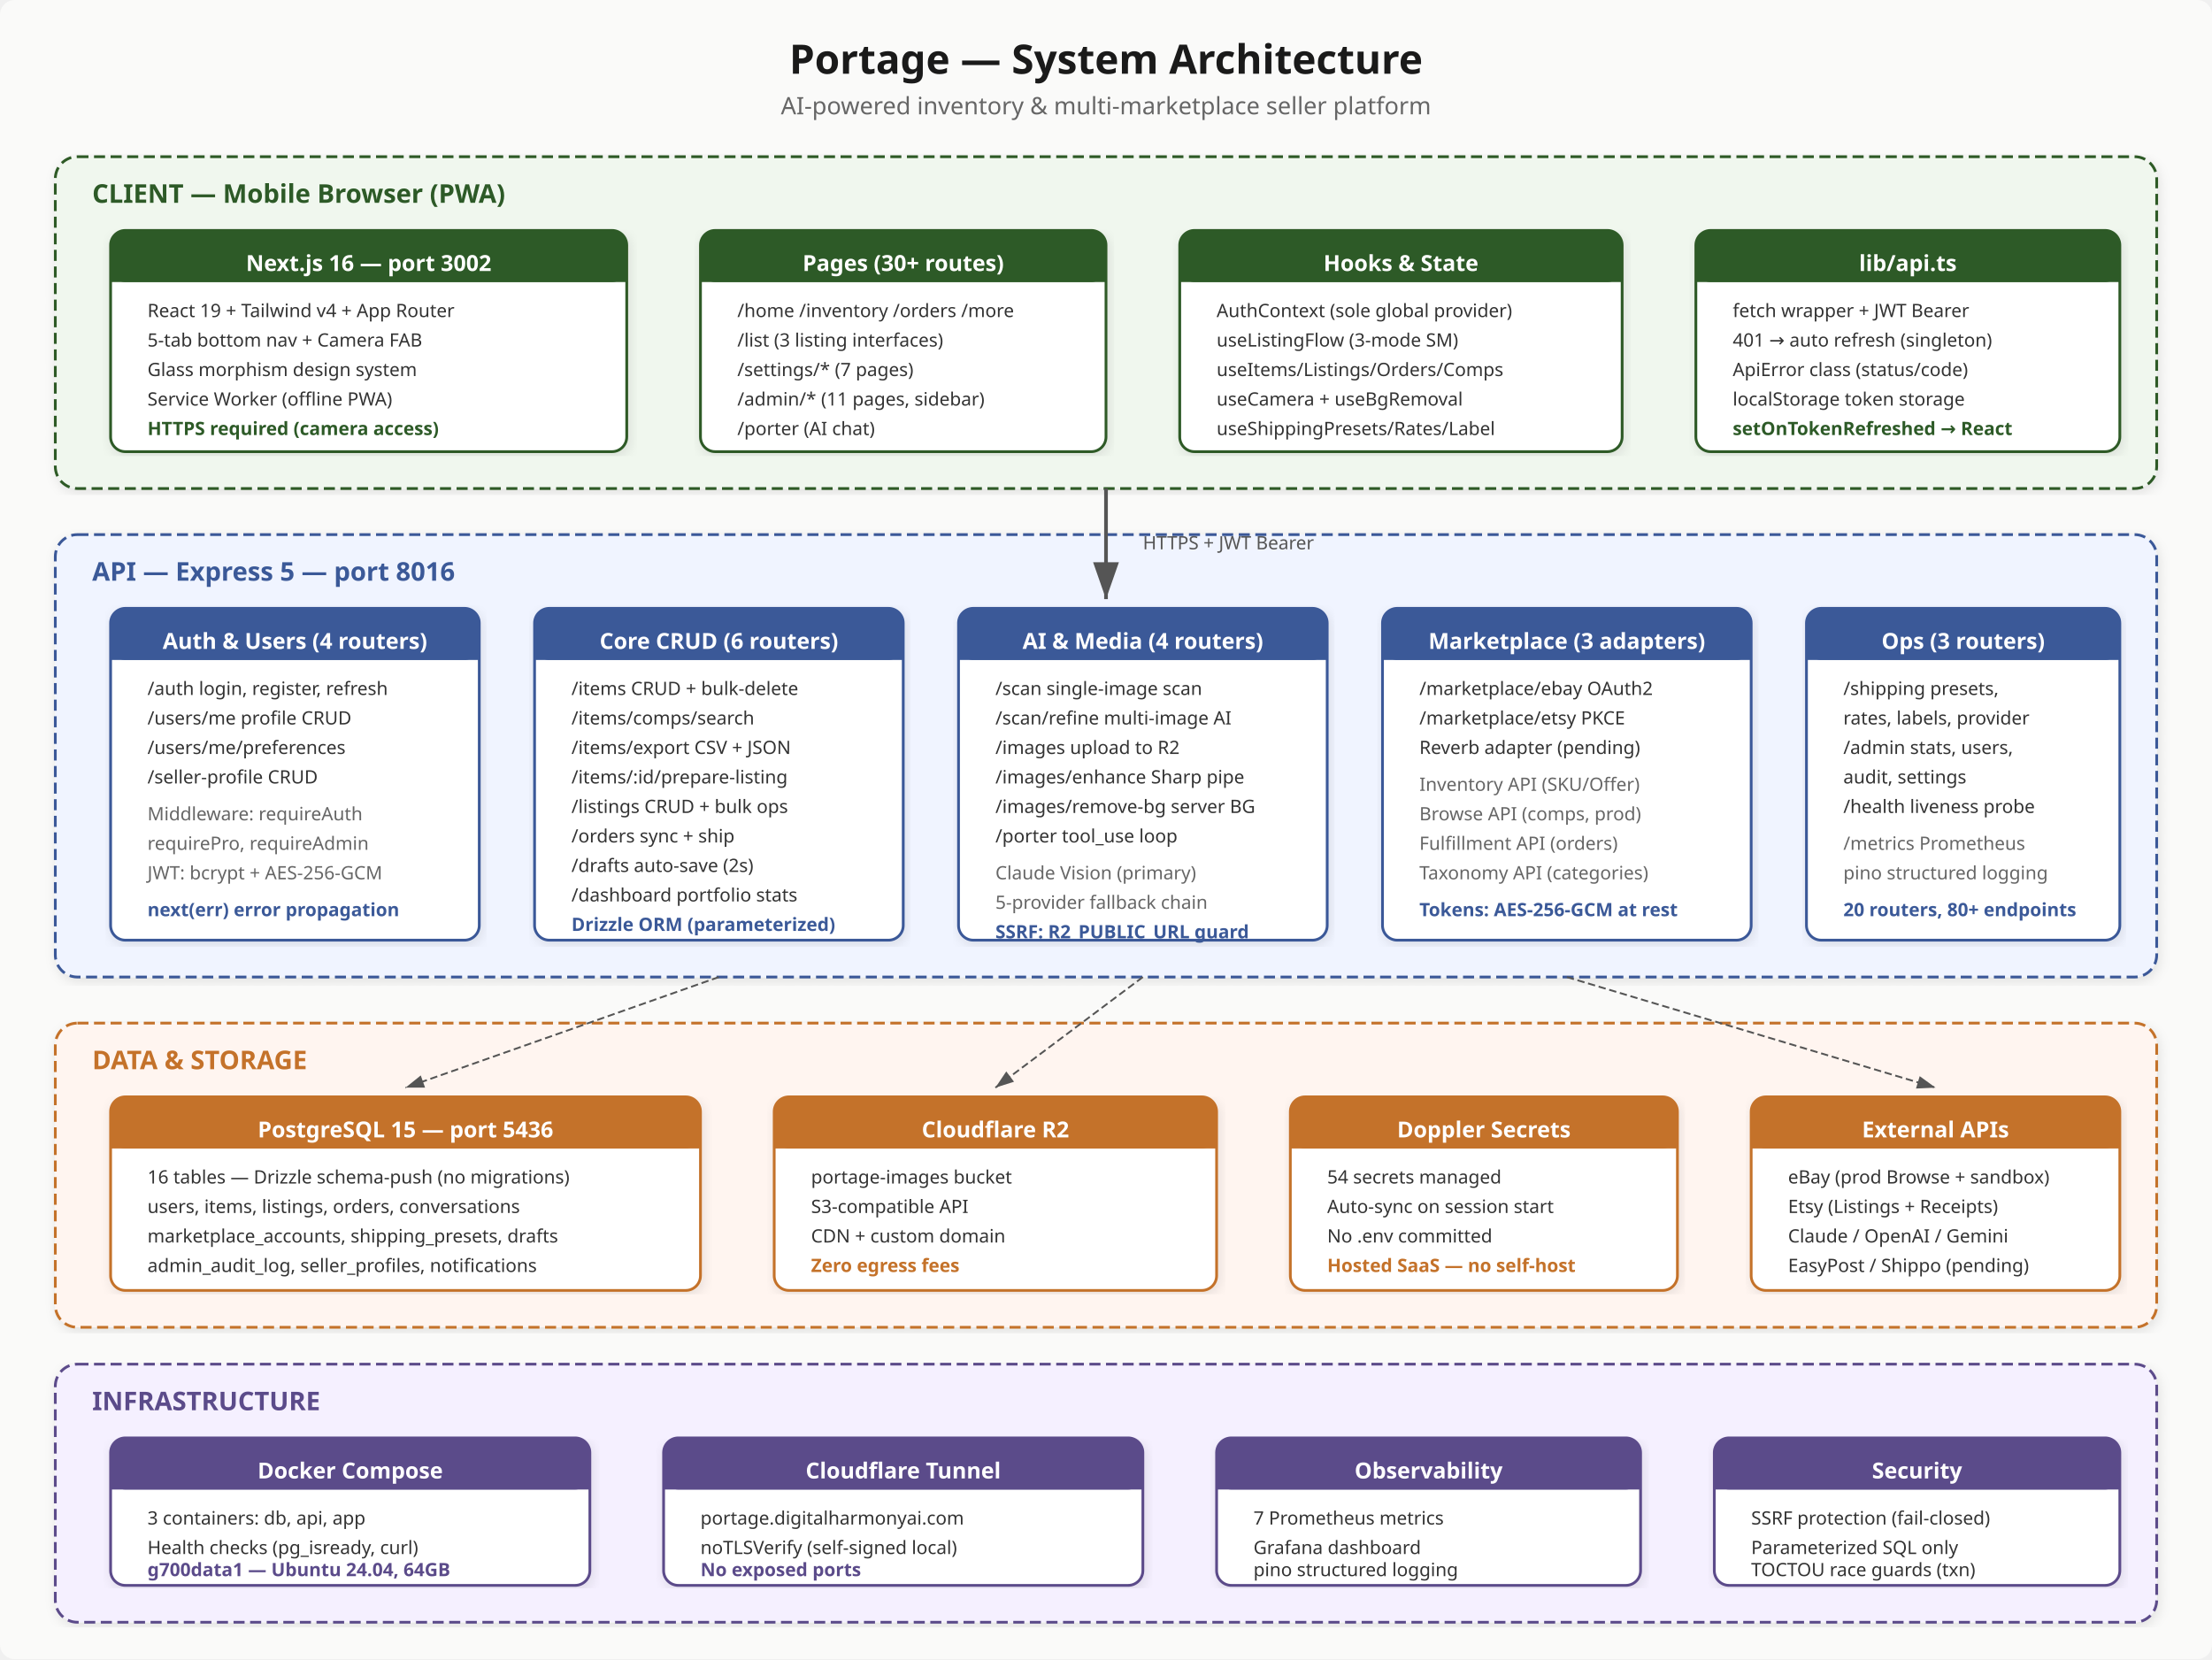
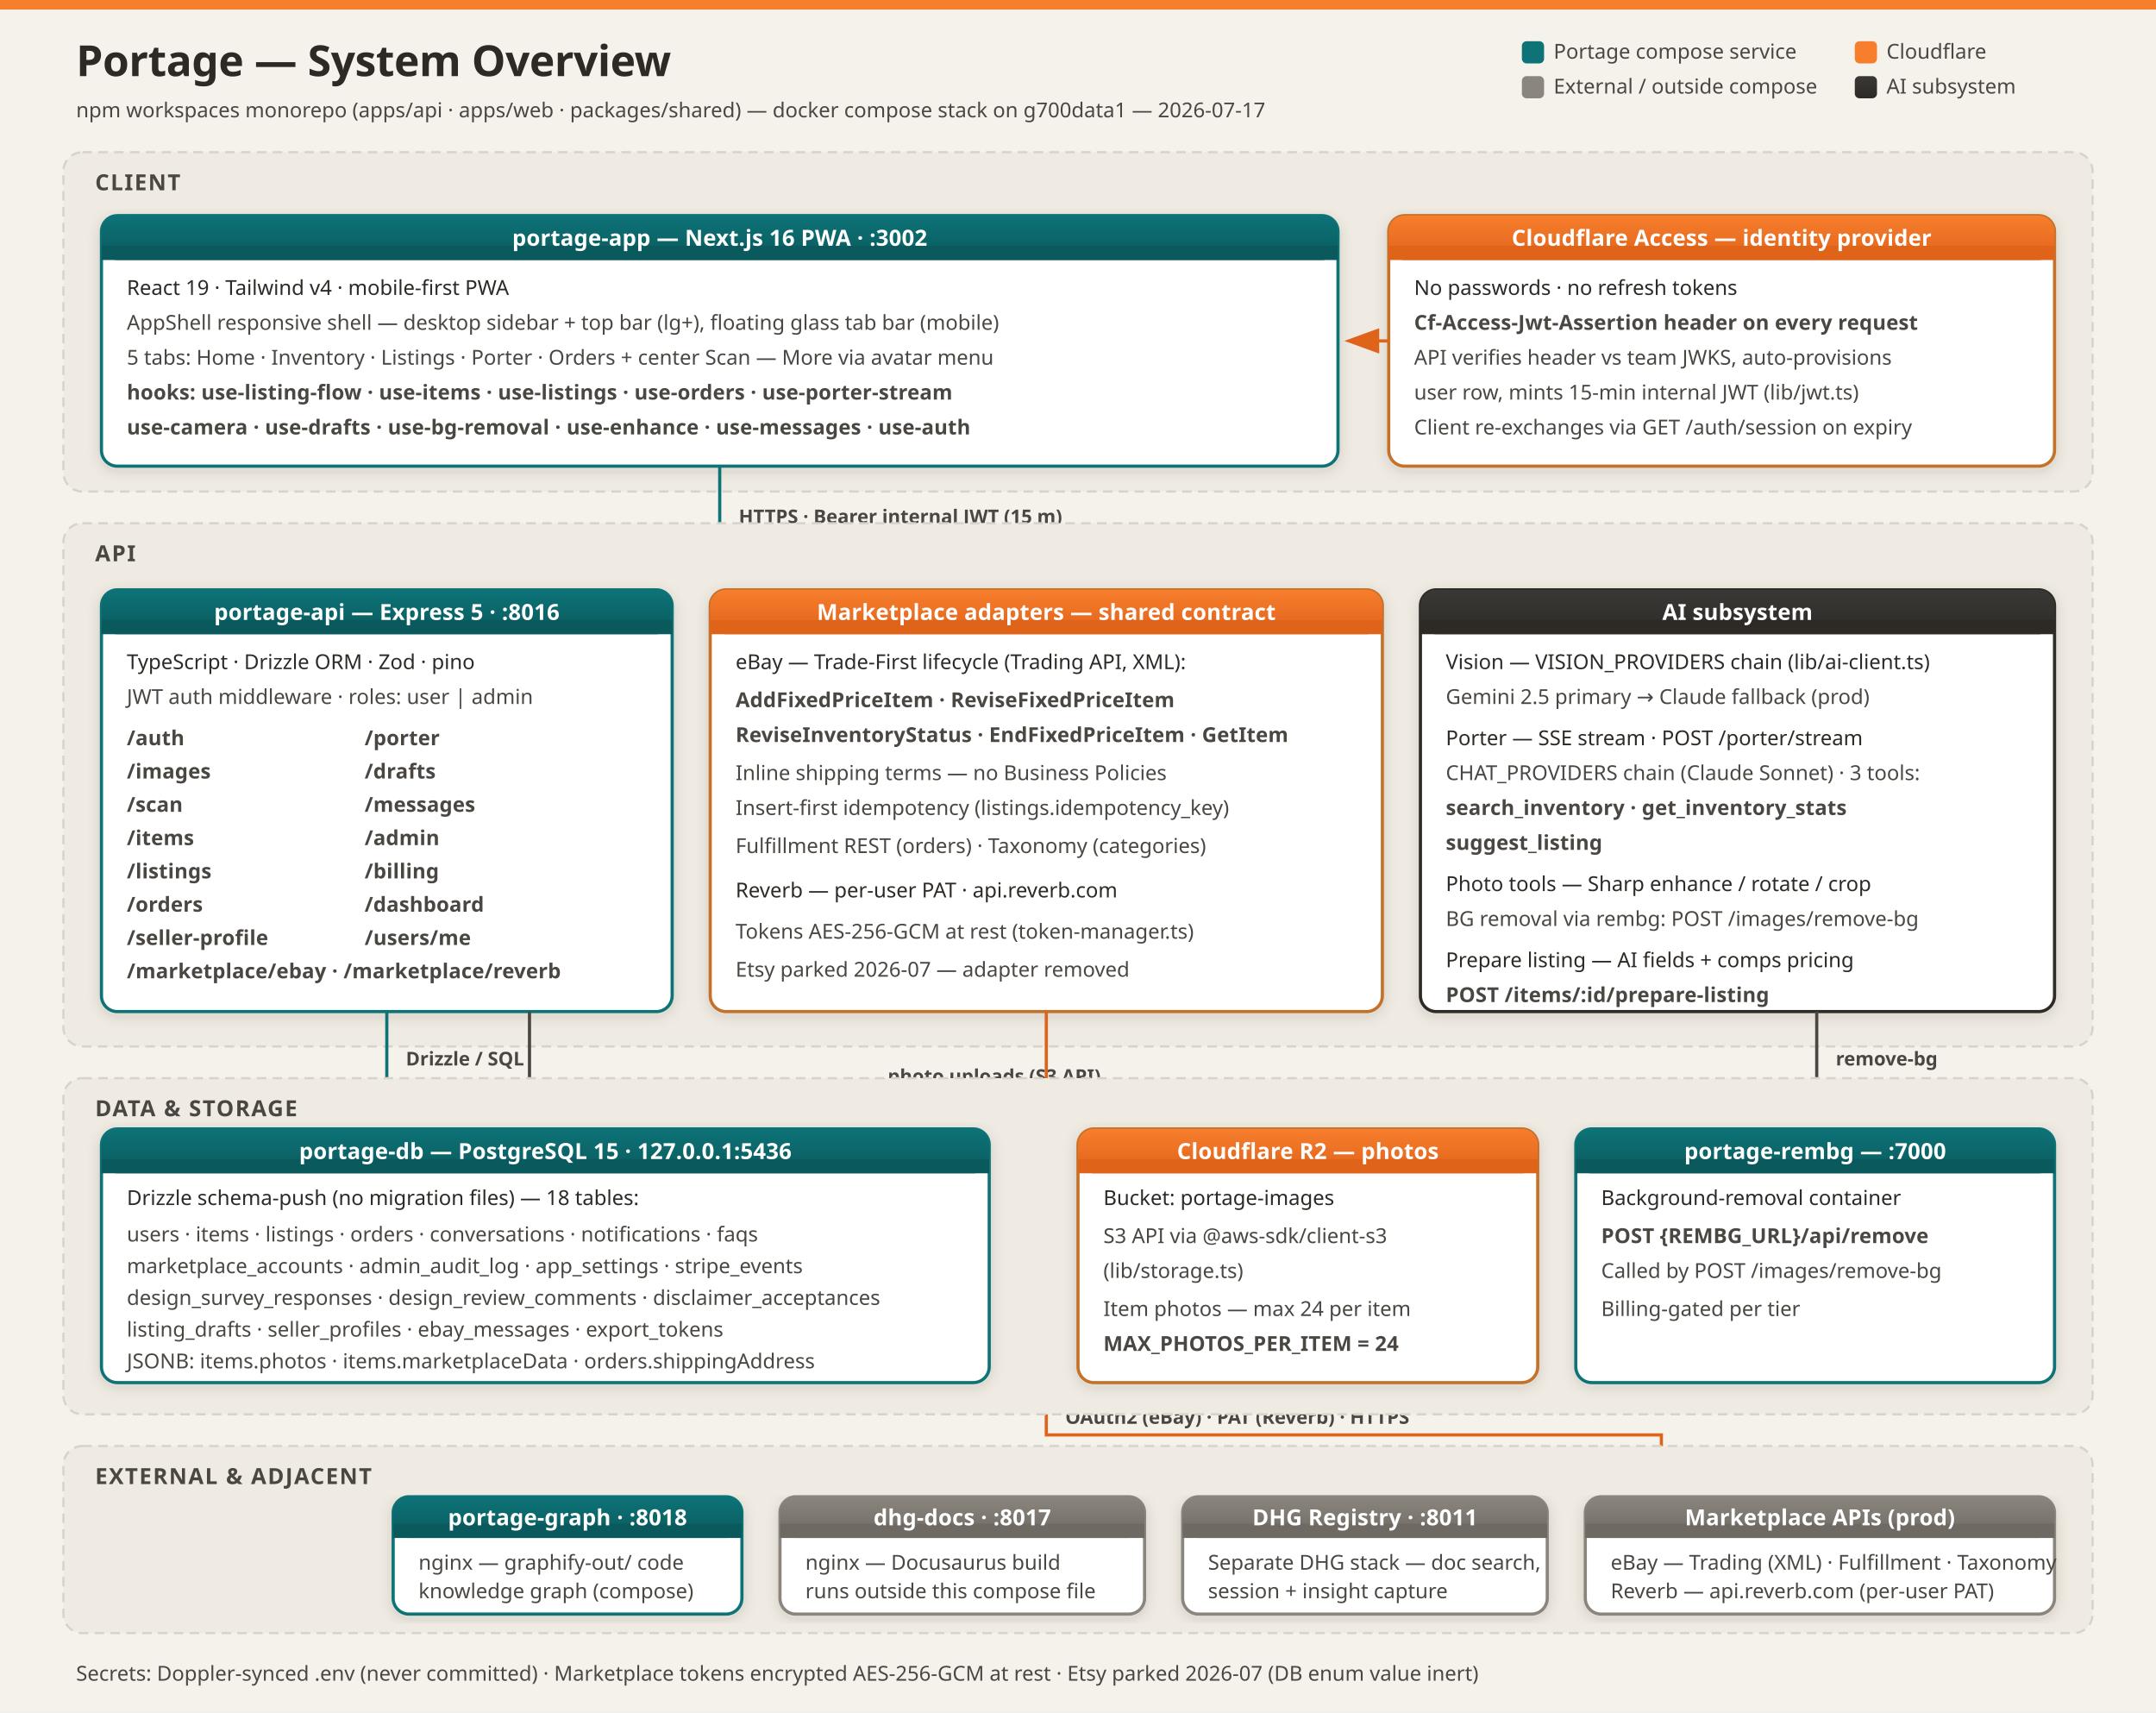
- <svg xmlns="http://www.w3.org/2000/svg" viewBox="0 0 1200 900" font-family="'Plus Jakarta Sans', 'Segoe UI', system-ui, sans-serif">
+ <svg xmlns="http://www.w3.org/2000/svg" width="1360" height="1080" viewBox="0 0 1360 1080" font-family="'Plus Jakarta Sans','Segoe UI',system-ui,sans-serif">
  <defs>
-     <marker id="arrow" markerWidth="10" markerHeight="7" refX="10" refY="3.5" orient="auto">
-       <polygon points="0 0, 10 3.5, 0 7" fill="#555" />
+     <linearGradient id="soTeal" x1="0" y1="0" x2="0" y2="1">
+       <stop offset="0" stop-color="#0D7377" />
+       <stop offset="1" stop-color="#0A5A5D" />
+     </linearGradient>
+     <linearGradient id="soOrange" x1="0" y1="0" x2="0" y2="1">
+       <stop offset="0" stop-color="#F77E2D" />
+       <stop offset="1" stop-color="#E0631A" />
+     </linearGradient>
+     <linearGradient id="soGray" x1="0" y1="0" x2="0" y2="1">
+       <stop offset="0" stop-color="#8A857D" />
+       <stop offset="1" stop-color="#6E6A63" />
+     </linearGradient>
+     <linearGradient id="soInk" x1="0" y1="0" x2="0" y2="1">
+       <stop offset="0" stop-color="#3A3836" />
+       <stop offset="1" stop-color="#2D2A26" />
+     </linearGradient>
+     <filter id="soShadow" x="-4%" y="-4%" width="108%" height="112%">
+       <feDropShadow dx="0" dy="2" stdDeviation="4" flood-color="#2D2A26" flood-opacity="0.14" />
+     </filter>
+     <marker id="soArrow" markerWidth="11" markerHeight="8" refX="9" refY="4" orient="auto">
+       <path d="M0 0 L11 4 L0 8 Z" fill="#4A4742" />
    </marker>
-     <marker id="arrow-green" markerWidth="10" markerHeight="7" refX="10" refY="3.5" orient="auto">
-       <polygon points="0 0, 10 3.5, 0 7" fill="#2D5A27" />
+     <marker id="soArrowTeal" markerWidth="11" markerHeight="8" refX="9" refY="4" orient="auto">
+       <path d="M0 0 L11 4 L0 8 Z" fill="#0D7377" />
    </marker>
-     <marker id="arrow-blue" markerWidth="10" markerHeight="7" refX="10" refY="3.5" orient="auto">
-       <polygon points="0 0, 10 3.5, 0 7" fill="#3B82F6" />
+     <marker id="soArrowOrange" markerWidth="11" markerHeight="8" refX="9" refY="4" orient="auto">
+       <path d="M0 0 L11 4 L0 8 Z" fill="#E0631A" />
    </marker>
-     <filter id="shadow" x="-2%" y="-2%" width="104%" height="104%">
-       <feDropShadow dx="1" dy="2" stdDeviation="3" flood-opacity="0.1" />
-     </filter>
+     <style>
+       text{font-family:'Plus Jakarta Sans','Segoe UI',system-ui,sans-serif}
+       .lbl{fill:#2D2A26;font-size:13px}
+       .sub{fill:#4A4742;font-size:13px}
+       .mono{font-weight:600;letter-spacing:.1px}
+       .hd{fill:#FFFFFF;font-weight:600;font-size:14px;letter-spacing:.1px}
+       .layer{font-weight:700;font-size:14px;letter-spacing:.06em;fill:#4A4742}
+       .edge{fill:#4A4742;font-size:12px;font-weight:600}
+     </style>
  </defs>
-   <rect width="1200" height="900" fill="#FAFAF9" rx="8" />
-   <text x="600" y="40" text-anchor="middle" font-size="22" font-weight="700" fill="#1a1a1a">Portage — System Architecture</text>
-   <text x="600" y="62" text-anchor="middle" font-size="13" fill="#666">AI-powered inventory &amp; multi-marketplace seller platform</text>
-   <rect x="30" y="85" width="1140" height="180" rx="12" fill="#F0F7EE" stroke="#2D5A27" stroke-width="1.5" stroke-dasharray="6 3" filter="url(#shadow)" />
-   <text x="50" y="110" font-size="14" font-weight="700" fill="#2D5A27">CLIENT — Mobile Browser (PWA)</text>
-   <rect x="60" y="125" width="280" height="120" rx="8" fill="#fff" stroke="#2D5A27" stroke-width="1.5" filter="url(#shadow)" />
-   <rect x="60" y="125" width="280" height="28" rx="8" fill="#2D5A27" />
-   <rect x="60" y="145" width="280" height="8" fill="#2D5A27" />
-   <text x="200" y="147" text-anchor="middle" font-size="12" font-weight="600" fill="#fff">Next.js 16 — port 3002</text>
-   <text x="80" y="172" font-size="10" fill="#333">React 19 + Tailwind v4 + App Router</text>
-   <text x="80" y="188" font-size="10" fill="#333">5-tab bottom nav + Camera FAB</text>
-   <text x="80" y="204" font-size="10" fill="#333">Glass morphism design system</text>
-   <text x="80" y="220" font-size="10" fill="#333">Service Worker (offline PWA)</text>
-   <text x="80" y="236" font-size="10" fill="#2D5A27" font-weight="600">HTTPS required (camera access)</text>
-   <rect x="380" y="125" width="220" height="120" rx="8" fill="#fff" stroke="#2D5A27" stroke-width="1.5" filter="url(#shadow)" />
-   <rect x="380" y="125" width="220" height="28" rx="8" fill="#2D5A27" />
-   <rect x="380" y="145" width="220" height="8" fill="#2D5A27" />
-   <text x="490" y="147" text-anchor="middle" font-size="12" font-weight="600" fill="#fff">Pages (30+ routes)</text>
-   <text x="400" y="172" font-size="10" fill="#333">/home /inventory /orders /more</text>
-   <text x="400" y="188" font-size="10" fill="#333">/list (3 listing interfaces)</text>
-   <text x="400" y="204" font-size="10" fill="#333">/settings/* (7 pages)</text>
-   <text x="400" y="220" font-size="10" fill="#333">/admin/* (11 pages, sidebar)</text>
-   <text x="400" y="236" font-size="10" fill="#333">/porter (AI chat)</text>
-   <rect x="640" y="125" width="240" height="120" rx="8" fill="#fff" stroke="#2D5A27" stroke-width="1.5" filter="url(#shadow)" />
-   <rect x="640" y="125" width="240" height="28" rx="8" fill="#2D5A27" />
-   <rect x="640" y="145" width="240" height="8" fill="#2D5A27" />
-   <text x="760" y="147" text-anchor="middle" font-size="12" font-weight="600" fill="#fff">Hooks &amp; State</text>
-   <text x="660" y="172" font-size="10" fill="#333">AuthContext (sole global provider)</text>
-   <text x="660" y="188" font-size="10" fill="#333">useListingFlow (3-mode SM)</text>
-   <text x="660" y="204" font-size="10" fill="#333">useItems/Listings/Orders/Comps</text>
-   <text x="660" y="220" font-size="10" fill="#333">useCamera + useBgRemoval</text>
-   <text x="660" y="236" font-size="10" fill="#333">useShippingPresets/Rates/Label</text>
-   <rect x="920" y="125" width="230" height="120" rx="8" fill="#fff" stroke="#2D5A27" stroke-width="1.5" filter="url(#shadow)" />
-   <rect x="920" y="125" width="230" height="28" rx="8" fill="#2D5A27" />
-   <rect x="920" y="145" width="230" height="8" fill="#2D5A27" />
-   <text x="1035" y="147" text-anchor="middle" font-size="12" font-weight="600" fill="#fff">lib/api.ts</text>
-   <text x="940" y="172" font-size="10" fill="#333">fetch wrapper + JWT Bearer</text>
-   <text x="940" y="188" font-size="10" fill="#333">401 → auto refresh (singleton)</text>
-   <text x="940" y="204" font-size="10" fill="#333">ApiError class (status/code)</text>
-   <text x="940" y="220" font-size="10" fill="#333">localStorage token storage</text>
-   <text x="940" y="236" font-size="10" fill="#2D5A27" font-weight="600">setOnTokenRefreshed → React</text>
-   <rect x="30" y="290" width="1140" height="240" rx="12" fill="#F0F4FF" stroke="#3B5998" stroke-width="1.5" stroke-dasharray="6 3" filter="url(#shadow)" />
-   <text x="50" y="315" font-size="14" font-weight="700" fill="#3B5998">API — Express 5 — port 8016</text>
-   <rect x="60" y="330" width="200" height="180" rx="8" fill="#fff" stroke="#3B5998" stroke-width="1.5" filter="url(#shadow)" />
-   <rect x="60" y="330" width="200" height="28" rx="8" fill="#3B5998" />
-   <rect x="60" y="350" width="200" height="8" fill="#3B5998" />
-   <text x="160" y="352" text-anchor="middle" font-size="12" font-weight="600" fill="#fff">Auth &amp; Users (4 routers)</text>
-   <text x="80" y="377" font-size="10" fill="#333">/auth  login, register, refresh</text>
-   <text x="80" y="393" font-size="10" fill="#333">/users/me  profile CRUD</text>
-   <text x="80" y="409" font-size="10" fill="#333">/users/me/preferences</text>
-   <text x="80" y="425" font-size="10" fill="#333">/seller-profile  CRUD</text>
-   <text x="80" y="445" font-size="10" fill="#666">Middleware: requireAuth</text>
-   <text x="80" y="461" font-size="10" fill="#666">  requirePro, requireAdmin</text>
-   <text x="80" y="477" font-size="10" fill="#666">JWT: bcrypt + AES-256-GCM</text>
-   <text x="80" y="497" font-size="10" fill="#3B5998" font-weight="600">next(err) error propagation</text>
-   <rect x="290" y="330" width="200" height="180" rx="8" fill="#fff" stroke="#3B5998" stroke-width="1.5" filter="url(#shadow)" />
-   <rect x="290" y="330" width="200" height="28" rx="8" fill="#3B5998" />
-   <rect x="290" y="350" width="200" height="8" fill="#3B5998" />
-   <text x="390" y="352" text-anchor="middle" font-size="12" font-weight="600" fill="#fff">Core CRUD (6 routers)</text>
-   <text x="310" y="377" font-size="10" fill="#333">/items  CRUD + bulk-delete</text>
-   <text x="310" y="393" font-size="10" fill="#333">/items/comps/search</text>
-   <text x="310" y="409" font-size="10" fill="#333">/items/export  CSV + JSON</text>
-   <text x="310" y="425" font-size="10" fill="#333">/items/:id/prepare-listing</text>
-   <text x="310" y="441" font-size="10" fill="#333">/listings  CRUD + bulk ops</text>
-   <text x="310" y="457" font-size="10" fill="#333">/orders  sync + ship</text>
-   <text x="310" y="473" font-size="10" fill="#333">/drafts  auto-save (2s)</text>
-   <text x="310" y="489" font-size="10" fill="#333">/dashboard  portfolio stats</text>
-   <text x="310" y="505" font-size="10" fill="#3B5998" font-weight="600">Drizzle ORM (parameterized)</text>
-   <rect x="520" y="330" width="200" height="180" rx="8" fill="#fff" stroke="#3B5998" stroke-width="1.5" filter="url(#shadow)" />
-   <rect x="520" y="330" width="200" height="28" rx="8" fill="#3B5998" />
-   <rect x="520" y="350" width="200" height="8" fill="#3B5998" />
-   <text x="620" y="352" text-anchor="middle" font-size="12" font-weight="600" fill="#fff">AI &amp; Media (4 routers)</text>
-   <text x="540" y="377" font-size="10" fill="#333">/scan  single-image scan</text>
-   <text x="540" y="393" font-size="10" fill="#333">/scan/refine  multi-image AI</text>
-   <text x="540" y="409" font-size="10" fill="#333">/images  upload to R2</text>
-   <text x="540" y="425" font-size="10" fill="#333">/images/enhance  Sharp pipe</text>
-   <text x="540" y="441" font-size="10" fill="#333">/images/remove-bg  server BG</text>
-   <text x="540" y="457" font-size="10" fill="#333">/porter  tool_use loop</text>
-   <text x="540" y="477" font-size="10" fill="#666">Claude Vision (primary)</text>
-   <text x="540" y="493" font-size="10" fill="#666">5-provider fallback chain</text>
-   <text x="540" y="509" font-size="10" fill="#3B5998" font-weight="600">SSRF: R2_PUBLIC_URL guard</text>
-   <rect x="750" y="330" width="200" height="180" rx="8" fill="#fff" stroke="#3B5998" stroke-width="1.5" filter="url(#shadow)" />
-   <rect x="750" y="330" width="200" height="28" rx="8" fill="#3B5998" />
-   <rect x="750" y="350" width="200" height="8" fill="#3B5998" />
-   <text x="850" y="352" text-anchor="middle" font-size="12" font-weight="600" fill="#fff">Marketplace (3 adapters)</text>
-   <text x="770" y="377" font-size="10" fill="#333">/marketplace/ebay  OAuth2</text>
-   <text x="770" y="393" font-size="10" fill="#333">/marketplace/etsy  PKCE</text>
-   <text x="770" y="409" font-size="10" fill="#333">Reverb adapter (pending)</text>
-   <text x="770" y="429" font-size="10" fill="#666">Inventory API (SKU/Offer)</text>
-   <text x="770" y="445" font-size="10" fill="#666">Browse API (comps, prod)</text>
-   <text x="770" y="461" font-size="10" fill="#666">Fulfillment API (orders)</text>
-   <text x="770" y="477" font-size="10" fill="#666">Taxonomy API (categories)</text>
-   <text x="770" y="497" font-size="10" fill="#3B5998" font-weight="600">Tokens: AES-256-GCM at rest</text>
-   <rect x="980" y="330" width="170" height="180" rx="8" fill="#fff" stroke="#3B5998" stroke-width="1.5" filter="url(#shadow)" />
-   <rect x="980" y="330" width="170" height="28" rx="8" fill="#3B5998" />
-   <rect x="980" y="350" width="170" height="8" fill="#3B5998" />
-   <text x="1065" y="352" text-anchor="middle" font-size="12" font-weight="600" fill="#fff">Ops (3 routers)</text>
-   <text x="1000" y="377" font-size="10" fill="#333">/shipping  presets,</text>
-   <text x="1000" y="393" font-size="10" fill="#333">  rates, labels, provider</text>
-   <text x="1000" y="409" font-size="10" fill="#333">/admin  stats, users,</text>
-   <text x="1000" y="425" font-size="10" fill="#333">  audit, settings</text>
-   <text x="1000" y="441" font-size="10" fill="#333">/health  liveness probe</text>
-   <text x="1000" y="461" font-size="10" fill="#666">/metrics  Prometheus</text>
-   <text x="1000" y="477" font-size="10" fill="#666">pino structured logging</text>
-   <text x="1000" y="497" font-size="10" fill="#3B5998" font-weight="600">20 routers, 80+ endpoints</text>
-   <line x1="600" y1="265" x2="600" y2="325" stroke="#555" stroke-width="2" marker-end="url(#arrow)" />
-   <text x="620" y="298" font-size="10" fill="#555">HTTPS + JWT Bearer</text>
-   <rect x="30" y="555" width="1140" height="165" rx="12" fill="#FFF5F0" stroke="#C4722A" stroke-width="1.5" stroke-dasharray="6 3" filter="url(#shadow)" />
-   <text x="50" y="580" font-size="14" font-weight="700" fill="#C4722A">DATA &amp; STORAGE</text>
-   <rect x="60" y="595" width="320" height="105" rx="8" fill="#fff" stroke="#C4722A" stroke-width="1.5" filter="url(#shadow)" />
-   <rect x="60" y="595" width="320" height="28" rx="8" fill="#C4722A" />
-   <rect x="60" y="615" width="320" height="8" fill="#C4722A" />
-   <text x="220" y="617" text-anchor="middle" font-size="12" font-weight="600" fill="#fff">PostgreSQL 15 — port 5436</text>
-   <text x="80" y="642" font-size="10" fill="#333">16 tables — Drizzle schema-push (no migrations)</text>
-   <text x="80" y="658" font-size="10" fill="#333">users, items, listings, orders, conversations</text>
-   <text x="80" y="674" font-size="10" fill="#333">marketplace_accounts, shipping_presets, drafts</text>
-   <text x="80" y="690" font-size="10" fill="#333">admin_audit_log, seller_profiles, notifications</text>
-   <rect x="420" y="595" width="240" height="105" rx="8" fill="#fff" stroke="#C4722A" stroke-width="1.5" filter="url(#shadow)" />
-   <rect x="420" y="595" width="240" height="28" rx="8" fill="#C4722A" />
-   <rect x="420" y="615" width="240" height="8" fill="#C4722A" />
-   <text x="540" y="617" text-anchor="middle" font-size="12" font-weight="600" fill="#fff">Cloudflare R2</text>
-   <text x="440" y="642" font-size="10" fill="#333">portage-images bucket</text>
-   <text x="440" y="658" font-size="10" fill="#333">S3-compatible API</text>
-   <text x="440" y="674" font-size="10" fill="#333">CDN + custom domain</text>
-   <text x="440" y="690" font-size="10" fill="#C4722A" font-weight="600">Zero egress fees</text>
-   <rect x="700" y="595" width="210" height="105" rx="8" fill="#fff" stroke="#C4722A" stroke-width="1.5" filter="url(#shadow)" />
-   <rect x="700" y="595" width="210" height="28" rx="8" fill="#C4722A" />
-   <rect x="700" y="615" width="210" height="8" fill="#C4722A" />
-   <text x="805" y="617" text-anchor="middle" font-size="12" font-weight="600" fill="#fff">Doppler Secrets</text>
-   <text x="720" y="642" font-size="10" fill="#333">54 secrets managed</text>
-   <text x="720" y="658" font-size="10" fill="#333">Auto-sync on session start</text>
-   <text x="720" y="674" font-size="10" fill="#333">No .env committed</text>
-   <text x="720" y="690" font-size="10" fill="#C4722A" font-weight="600">Hosted SaaS — no self-host</text>
-   <rect x="950" y="595" width="200" height="105" rx="8" fill="#fff" stroke="#C4722A" stroke-width="1.5" filter="url(#shadow)" />
-   <rect x="950" y="595" width="200" height="28" rx="8" fill="#C4722A" />
-   <rect x="950" y="615" width="200" height="8" fill="#C4722A" />
-   <text x="1050" y="617" text-anchor="middle" font-size="12" font-weight="600" fill="#fff">External APIs</text>
-   <text x="970" y="642" font-size="10" fill="#333">eBay (prod Browse + sandbox)</text>
-   <text x="970" y="658" font-size="10" fill="#333">Etsy (Listings + Receipts)</text>
-   <text x="970" y="674" font-size="10" fill="#333">Claude / OpenAI / Gemini</text>
-   <text x="970" y="690" font-size="10" fill="#333">EasyPost / Shippo (pending)</text>
-   <line x1="390" y1="530" x2="220" y2="590" stroke="#555" stroke-width="1" marker-end="url(#arrow)" stroke-dasharray="4 2" />
-   <line x1="620" y1="530" x2="540" y2="590" stroke="#555" stroke-width="1" marker-end="url(#arrow)" stroke-dasharray="4 2" />
-   <line x1="850" y1="530" x2="1050" y2="590" stroke="#555" stroke-width="1" marker-end="url(#arrow)" stroke-dasharray="4 2" />
-   <rect x="30" y="740" width="1140" height="140" rx="12" fill="#F5F0FF" stroke="#5B4B8A" stroke-width="1.5" stroke-dasharray="6 3" filter="url(#shadow)" />
-   <text x="50" y="765" font-size="14" font-weight="700" fill="#5B4B8A">INFRASTRUCTURE</text>
-   <rect x="60" y="780" width="260" height="80" rx="8" fill="#fff" stroke="#5B4B8A" stroke-width="1.5" filter="url(#shadow)" />
-   <rect x="60" y="780" width="260" height="28" rx="8" fill="#5B4B8A" />
-   <rect x="60" y="800" width="260" height="8" fill="#5B4B8A" />
-   <text x="190" y="802" text-anchor="middle" font-size="12" font-weight="600" fill="#fff">Docker Compose</text>
-   <text x="80" y="827" font-size="10" fill="#333">3 containers: db, api, app</text>
-   <text x="80" y="843" font-size="10" fill="#333">Health checks (pg_isready, curl)</text>
-   <text x="80" y="855" font-size="10" fill="#5B4B8A" font-weight="600">g700data1 — Ubuntu 24.04, 64GB</text>
-   <rect x="360" y="780" width="260" height="80" rx="8" fill="#fff" stroke="#5B4B8A" stroke-width="1.5" filter="url(#shadow)" />
-   <rect x="360" y="780" width="260" height="28" rx="8" fill="#5B4B8A" />
-   <rect x="360" y="800" width="260" height="8" fill="#5B4B8A" />
-   <text x="490" y="802" text-anchor="middle" font-size="12" font-weight="600" fill="#fff">Cloudflare Tunnel</text>
-   <text x="380" y="827" font-size="10" fill="#333">portage.digitalharmonyai.com</text>
-   <text x="380" y="843" font-size="10" fill="#333">noTLSVerify (self-signed local)</text>
-   <text x="380" y="855" font-size="10" fill="#5B4B8A" font-weight="600">No exposed ports</text>
-   <rect x="660" y="780" width="230" height="80" rx="8" fill="#fff" stroke="#5B4B8A" stroke-width="1.5" filter="url(#shadow)" />
-   <rect x="660" y="780" width="230" height="28" rx="8" fill="#5B4B8A" />
-   <rect x="660" y="800" width="230" height="8" fill="#5B4B8A" />
-   <text x="775" y="802" text-anchor="middle" font-size="12" font-weight="600" fill="#fff">Observability</text>
-   <text x="680" y="827" font-size="10" fill="#333">7 Prometheus metrics</text>
-   <text x="680" y="843" font-size="10" fill="#333">Grafana dashboard</text>
-   <text x="680" y="855" font-size="10" fill="#333">pino structured logging</text>
-   <rect x="930" y="780" width="220" height="80" rx="8" fill="#fff" stroke="#5B4B8A" stroke-width="1.5" filter="url(#shadow)" />
-   <rect x="930" y="780" width="220" height="28" rx="8" fill="#5B4B8A" />
-   <rect x="930" y="800" width="220" height="8" fill="#5B4B8A" />
-   <text x="1040" y="802" text-anchor="middle" font-size="12" font-weight="600" fill="#fff">Security</text>
-   <text x="950" y="827" font-size="10" fill="#333">SSRF protection (fail-closed)</text>
-   <text x="950" y="843" font-size="10" fill="#333">Parameterized SQL only</text>
-   <text x="950" y="855" font-size="10" fill="#333">TOCTOU race guards (txn)</text>
+   <rect width="1360" height="1080" fill="#F5F2EB" />
+   <rect x="0" y="0" width="1360" height="6" fill="#F77E2D" />
+   <text x="48" y="48" font-size="27" font-weight="800" letter-spacing="-.2px" fill="#2D2A26">Portage — System Overview</text>
+   <text x="48" y="74" class="sub">npm workspaces monorepo (apps/api · apps/web · packages/shared) — docker compose stack on g700data1 — 2026-07-17</text>
+   <g transform="translate(960,26)">
+     <rect x="0" y="0" width="14" height="14" rx="3" fill="#0D7377" />
+     <text x="20" y="11" class="sub">Portage compose service</text>
+     <rect x="210" y="0" width="14" height="14" rx="3" fill="#F77E2D" />
+     <text x="230" y="11" class="sub">Cloudflare</text>
+     <rect x="0" y="22" width="14" height="14" rx="3" fill="#8A857D" />
+     <text x="20" y="33" class="sub">External / outside compose</text>
+     <rect x="210" y="22" width="14" height="14" rx="3" fill="url(#soInk)" />
+     <text x="230" y="33" class="sub">AI subsystem</text>
+   </g>
+   <rect x="40" y="96" width="1280" height="214" rx="12" fill="#EFEBE2" stroke="#D6D3CE" stroke-width="1.4" stroke-dasharray="6 4" />
+   <text x="60" y="120" class="layer">CLIENT</text>
+   <rect x="64" y="136" width="780" height="158" rx="10" fill="#FFFFFF" stroke="#0D7377" stroke-width="2" filter="url(#soShadow)" />
+   <rect x="64" y="136" width="780" height="28" rx="10" fill="url(#soTeal)" />
+   <rect x="64" y="155" width="780" height="9" fill="#0A5A5D" />
+   <text x="454" y="155" text-anchor="middle" class="hd">portage-app — Next.js 16 PWA · :3002</text>
+   <text x="80" y="186" class="lbl">React 19 · Tailwind v4 · mobile-first PWA</text>
+   <text x="80" y="208" class="sub">AppShell responsive shell — desktop sidebar + top bar (lg+), floating glass tab bar (mobile)</text>
+   <text x="80" y="230" class="sub">5 tabs: Home · Inventory · Listings · Porter · Orders + center Scan — More via avatar menu</text>
+   <text x="80" y="252" class="sub mono">hooks: use-listing-flow · use-items · use-listings · use-orders · use-porter-stream</text>
+   <text x="80" y="274" class="sub mono">use-camera · use-drafts · use-bg-removal · use-enhance · use-messages · use-auth</text>
+   <rect x="876" y="136" width="420" height="158" rx="10" fill="#FFFFFF" stroke="#C4722A" stroke-width="2" filter="url(#soShadow)" />
+   <rect x="876" y="136" width="420" height="28" rx="10" fill="url(#soOrange)" />
+   <rect x="876" y="155" width="420" height="9" fill="#E0631A" />
+   <text x="1086" y="155" text-anchor="middle" class="hd">Cloudflare Access — identity provider</text>
+   <text x="892" y="186" class="lbl">No passwords · no refresh tokens</text>
+   <text x="892" y="208" class="sub mono">Cf-Access-Jwt-Assertion header on every request</text>
+   <text x="892" y="230" class="sub">API verifies header vs team JWKS, auto-provisions</text>
+   <text x="892" y="252" class="sub">user row, mints 15-min internal JWT (lib/jwt.ts)</text>
+   <text x="892" y="274" class="sub">Client re-exchanges via GET /auth/session on expiry</text>
+   <path d="M876 215 L852 215" fill="none" stroke="#E0631A" stroke-width="2" marker-end="url(#soArrowOrange)" />
+   <path d="M454 294 L454 364" fill="none" stroke="#0D7377" stroke-width="2" marker-end="url(#soArrowTeal)" />
+   <text x="466" y="330" class="edge">HTTPS · Bearer internal JWT (15 m)</text>
+   <rect x="40" y="330" width="1280" height="330" rx="12" fill="#EFEBE2" stroke="#D6D3CE" stroke-width="1.4" stroke-dasharray="6 4" />
+   <text x="60" y="354" class="layer">API</text>
+   <rect x="64" y="372" width="360" height="266" rx="10" fill="#FFFFFF" stroke="#0D7377" stroke-width="2" filter="url(#soShadow)" />
+   <rect x="64" y="372" width="360" height="28" rx="10" fill="url(#soTeal)" />
+   <rect x="64" y="391" width="360" height="9" fill="#0A5A5D" />
+   <text x="244" y="391" text-anchor="middle" class="hd">portage-api — Express 5 · :8016</text>
+   <text x="80" y="422" class="lbl">TypeScript · Drizzle ORM · Zod · pino</text>
+   <text x="80" y="444" class="sub">JWT auth middleware · roles: user | admin</text>
+   <text x="80" y="470" class="sub mono">/auth</text>
+   <text x="230" y="470" class="sub mono">/porter</text>
+   <text x="80" y="491" class="sub mono">/images</text>
+   <text x="230" y="491" class="sub mono">/drafts</text>
+   <text x="80" y="512" class="sub mono">/scan</text>
+   <text x="230" y="512" class="sub mono">/messages</text>
+   <text x="80" y="533" class="sub mono">/items</text>
+   <text x="230" y="533" class="sub mono">/admin</text>
+   <text x="80" y="554" class="sub mono">/listings</text>
+   <text x="230" y="554" class="sub mono">/billing</text>
+   <text x="80" y="575" class="sub mono">/orders</text>
+   <text x="230" y="575" class="sub mono">/dashboard</text>
+   <text x="80" y="596" class="sub mono">/seller-profile</text>
+   <text x="230" y="596" class="sub mono">/users/me</text>
+   <text x="80" y="617" class="sub mono">/marketplace/ebay · /marketplace/reverb</text>
+   <rect x="448" y="372" width="424" height="266" rx="10" fill="#FFFFFF" stroke="#C4722A" stroke-width="2" filter="url(#soShadow)" />
+   <rect x="448" y="372" width="424" height="28" rx="10" fill="url(#soOrange)" />
+   <rect x="448" y="391" width="424" height="9" fill="#E0631A" />
+   <text x="660" y="391" text-anchor="middle" class="hd">Marketplace adapters — shared contract</text>
+   <text x="464" y="422" class="lbl">eBay — Trade-First lifecycle (Trading API, XML):</text>
+   <text x="464" y="446" class="sub mono">AddFixedPriceItem · ReviseFixedPriceItem</text>
+   <text x="464" y="468" class="sub mono">ReviseInventoryStatus · EndFixedPriceItem · GetItem</text>
+   <text x="464" y="492" class="sub">Inline shipping terms — no Business Policies</text>
+   <text x="464" y="514" class="sub">Insert-first idempotency (listings.idempotency_key)</text>
+   <text x="464" y="538" class="sub">Fulfillment REST (orders) · Taxonomy (categories)</text>
+   <text x="464" y="566" class="lbl">Reverb — per-user PAT · api.reverb.com</text>
+   <text x="464" y="592" class="sub">Tokens AES-256-GCM at rest (token-manager.ts)</text>
+   <text x="464" y="616" class="sub">Etsy parked 2026-07 — adapter removed</text>
+   <rect x="896" y="372" width="400" height="266" rx="10" fill="#FFFFFF" stroke="#2D2A26" stroke-width="2" filter="url(#soShadow)" />
+   <rect x="896" y="372" width="400" height="28" rx="10" fill="url(#soInk)" />
+   <rect x="896" y="391" width="400" height="9" fill="#2D2A26" />
+   <text x="1096" y="391" text-anchor="middle" class="hd">AI subsystem</text>
+   <text x="912" y="422" class="lbl">Vision — VISION_PROVIDERS chain (lib/ai-client.ts)</text>
+   <text x="912" y="444" class="sub">Gemini 2.5 primary → Claude fallback (prod)</text>
+   <text x="912" y="470" class="lbl">Porter — SSE stream · POST /porter/stream</text>
+   <text x="912" y="492" class="sub">CHAT_PROVIDERS chain (Claude Sonnet) · 3 tools:</text>
+   <text x="912" y="514" class="sub mono">search_inventory · get_inventory_stats</text>
+   <text x="912" y="536" class="sub mono">suggest_listing</text>
+   <text x="912" y="562" class="lbl">Photo tools — Sharp enhance / rotate / crop</text>
+   <text x="912" y="584" class="sub">BG removal via rembg: POST /images/remove-bg</text>
+   <text x="912" y="610" class="lbl">Prepare listing — AI fields + comps pricing</text>
+   <text x="912" y="632" class="sub mono">POST /items/:id/prepare-listing</text>
+   <path d="M244 638 L244 712" fill="none" stroke="#0D7377" stroke-width="2" marker-end="url(#soArrowTeal)" />
+   <text x="256" y="672" class="edge">Drizzle / SQL</text>
+   <path d="M334 638 L334 690 L820 690 L820 712" fill="none" stroke="#4A4742" stroke-width="2" marker-end="url(#soArrow)" />
+   <text x="560" y="683" class="edge">photo uploads (S3 API)</text>
+   <path d="M1146 638 L1146 712" fill="none" stroke="#4A4742" stroke-width="2" marker-end="url(#soArrow)" />
+   <text x="1158" y="672" class="edge">remove-bg</text>
+   <path d="M660 638 L660 905 L1048 905 L1048 940" fill="none" stroke="#E0631A" stroke-width="2" marker-end="url(#soArrowOrange)" />
+   <text x="672" y="898" class="edge">OAuth2 (eBay) · PAT (Reverb) · HTTPS</text>
+   <rect x="40" y="680" width="1280" height="212" rx="12" fill="#EFEBE2" stroke="#D6D3CE" stroke-width="1.4" stroke-dasharray="6 4" />
+   <text x="60" y="704" class="layer">DATA &amp; STORAGE</text>
+   <rect x="64" y="712" width="560" height="160" rx="10" fill="#FFFFFF" stroke="#0D7377" stroke-width="2" filter="url(#soShadow)" />
+   <rect x="64" y="712" width="560" height="28" rx="10" fill="url(#soTeal)" />
+   <rect x="64" y="731" width="560" height="9" fill="#0A5A5D" />
+   <text x="344" y="731" text-anchor="middle" class="hd">portage-db — PostgreSQL 15 · 127.0.0.1:5436</text>
+   <text x="80" y="760" class="lbl">Drizzle schema-push (no migration files) — 18 tables:</text>
+   <text x="80" y="783" class="sub" font-size="12">users · items · listings · orders · conversations · notifications · faqs</text>
+   <text x="80" y="803" class="sub" font-size="12">marketplace_accounts · admin_audit_log · app_settings · stripe_events</text>
+   <text x="80" y="823" class="sub" font-size="12">design_survey_responses · design_review_comments · disclaimer_acceptances</text>
+   <text x="80" y="843" class="sub" font-size="12">listing_drafts · seller_profiles · ebay_messages · export_tokens</text>
+   <text x="80" y="863" class="sub" font-size="12">JSONB: items.photos · items.marketplaceData · orders.shippingAddress</text>
+   <rect x="680" y="712" width="290" height="160" rx="10" fill="#FFFFFF" stroke="#C4722A" stroke-width="2" filter="url(#soShadow)" />
+   <rect x="680" y="712" width="290" height="28" rx="10" fill="url(#soOrange)" />
+   <rect x="680" y="731" width="290" height="9" fill="#E0631A" />
+   <text x="825" y="731" text-anchor="middle" class="hd">Cloudflare R2 — photos</text>
+   <text x="696" y="760" class="lbl">Bucket: portage-images</text>
+   <text x="696" y="784" class="sub">S3 API via @aws-sdk/client-s3</text>
+   <text x="696" y="806" class="sub">(lib/storage.ts)</text>
+   <text x="696" y="830" class="sub">Item photos — max 24 per item</text>
+   <text x="696" y="852" class="sub mono">MAX_PHOTOS_PER_ITEM = 24</text>
+   <rect x="994" y="712" width="302" height="160" rx="10" fill="#FFFFFF" stroke="#0D7377" stroke-width="2" filter="url(#soShadow)" />
+   <rect x="994" y="712" width="302" height="28" rx="10" fill="url(#soTeal)" />
+   <rect x="994" y="731" width="302" height="9" fill="#0A5A5D" />
+   <text x="1145" y="731" text-anchor="middle" class="hd">portage-rembg — :7000</text>
+   <text x="1010" y="760" class="lbl">Background-removal container</text>
+   <text x="1010" y="784" class="sub mono">POST {REMBG_URL}/api/remove</text>
+   <text x="1010" y="806" class="sub">Called by POST /images/remove-bg</text>
+   <text x="1010" y="830" class="sub">Billing-gated per tier</text>
+   <rect x="40" y="912" width="1280" height="118" rx="12" fill="#EFEBE2" stroke="#D6D3CE" stroke-width="1.4" stroke-dasharray="6 4" />
+   <text x="60" y="936" class="layer">EXTERNAL &amp; ADJACENT</text>
+   <rect x="248" y="944" width="220" height="74" rx="10" fill="#FFFFFF" stroke="#0D7377" stroke-width="2" filter="url(#soShadow)" />
+   <rect x="248" y="944" width="220" height="26" rx="10" fill="url(#soTeal)" />
+   <rect x="248" y="961" width="220" height="9" fill="#0A5A5D" />
+   <text x="358" y="962" text-anchor="middle" class="hd" font-size="13">portage-graph · :8018</text>
+   <text x="264" y="990" class="sub" font-size="12">nginx — graphify-out/ code</text>
+   <text x="264" y="1008" class="sub" font-size="12">knowledge graph (compose)</text>
+   <rect x="492" y="944" width="230" height="74" rx="10" fill="#FFFFFF" stroke="#8A857D" stroke-width="2" filter="url(#soShadow)" />
+   <rect x="492" y="944" width="230" height="26" rx="10" fill="url(#soGray)" />
+   <rect x="492" y="961" width="230" height="9" fill="#6E6A63" />
+   <text x="607" y="962" text-anchor="middle" class="hd" font-size="13">dhg-docs · :8017</text>
+   <text x="508" y="990" class="sub" font-size="12">nginx — Docusaurus build</text>
+   <text x="508" y="1008" class="sub" font-size="12">runs outside this compose file</text>
+   <rect x="746" y="944" width="230" height="74" rx="10" fill="#FFFFFF" stroke="#8A857D" stroke-width="2" filter="url(#soShadow)" />
+   <rect x="746" y="944" width="230" height="26" rx="10" fill="url(#soGray)" />
+   <rect x="746" y="961" width="230" height="9" fill="#6E6A63" />
+   <text x="861" y="962" text-anchor="middle" class="hd" font-size="13">DHG Registry · :8011</text>
+   <text x="762" y="990" class="sub" font-size="12">Separate DHG stack — doc search,</text>
+   <text x="762" y="1008" class="sub" font-size="12">session + insight capture</text>
+   <rect x="1000" y="944" width="296" height="74" rx="10" fill="#FFFFFF" stroke="#8A857D" stroke-width="2" filter="url(#soShadow)" />
+   <rect x="1000" y="944" width="296" height="26" rx="10" fill="url(#soGray)" />
+   <rect x="1000" y="961" width="296" height="9" fill="#6E6A63" />
+   <text x="1148" y="962" text-anchor="middle" class="hd" font-size="13">Marketplace APIs (prod)</text>
+   <text x="1016" y="990" class="sub" font-size="12">eBay — Trading (XML) · Fulfillment · Taxonomy</text>
+   <text x="1016" y="1008" class="sub" font-size="12">Reverb — api.reverb.com (per-user PAT)</text>
+   <text x="48" y="1060" class="sub" font-size="12">Secrets: Doppler-synced .env (never committed) · Marketplace tokens encrypted AES-256-GCM at rest · Etsy parked 2026-07 (DB enum value inert)</text>
</svg>
